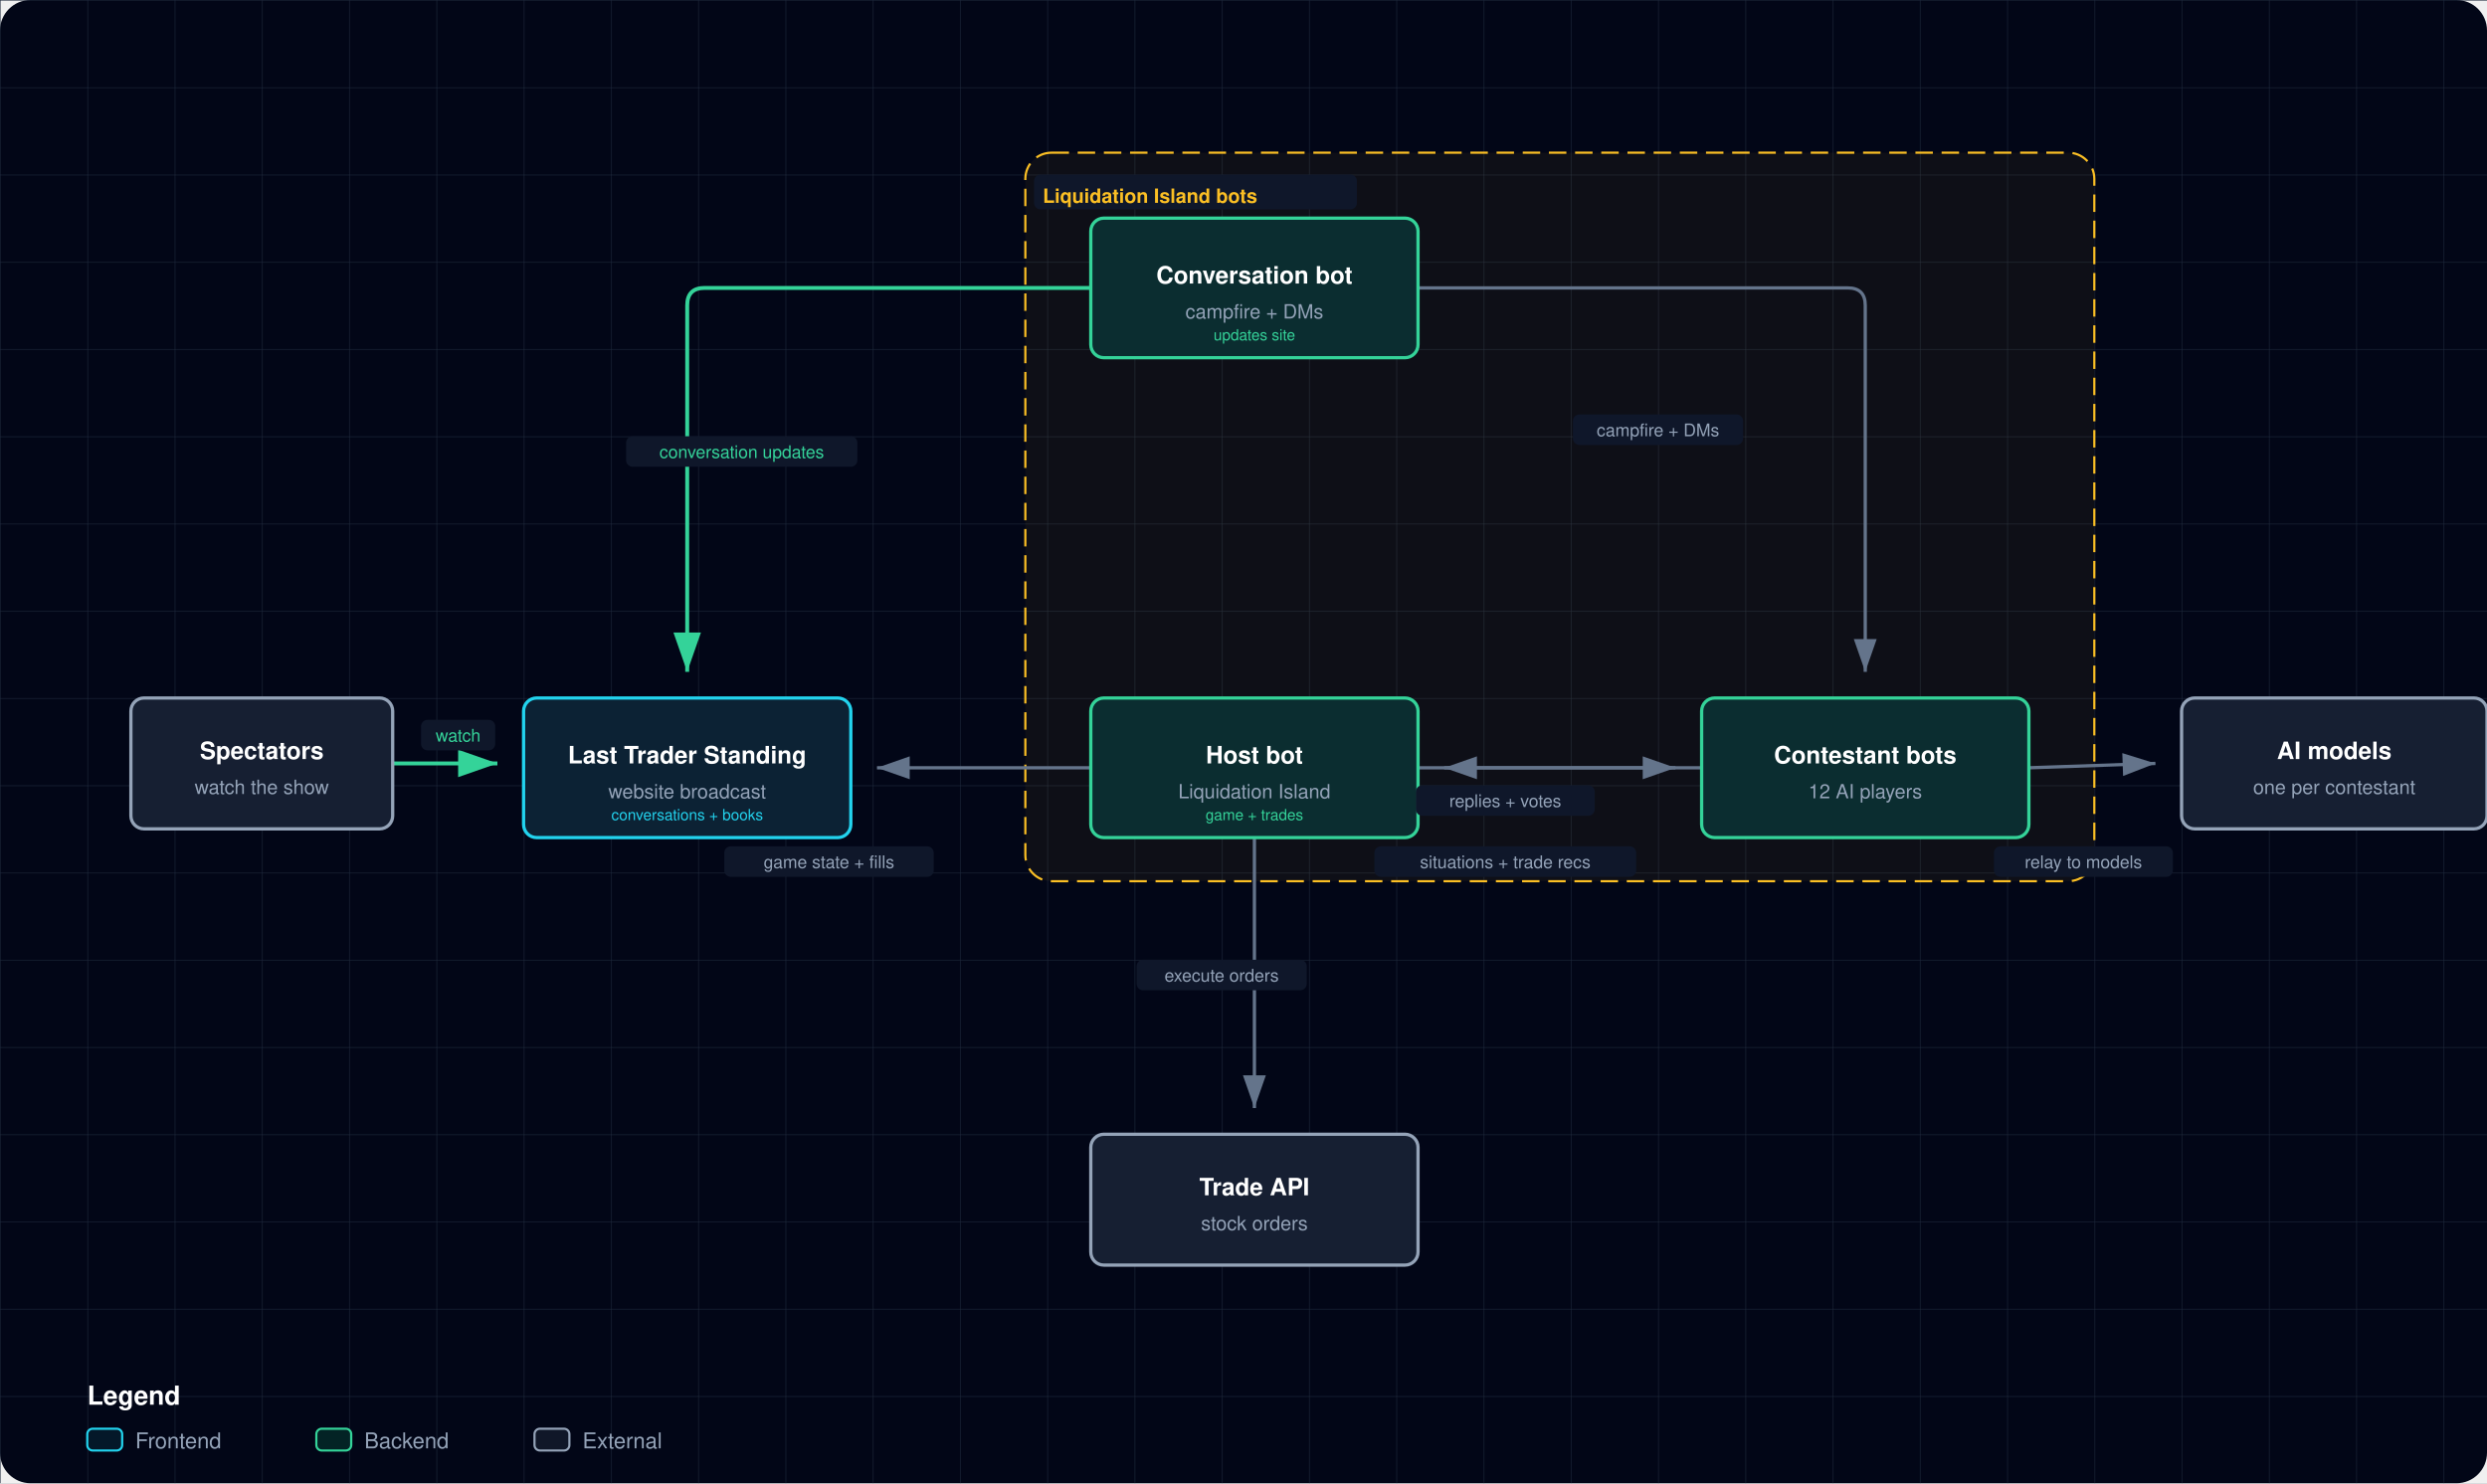
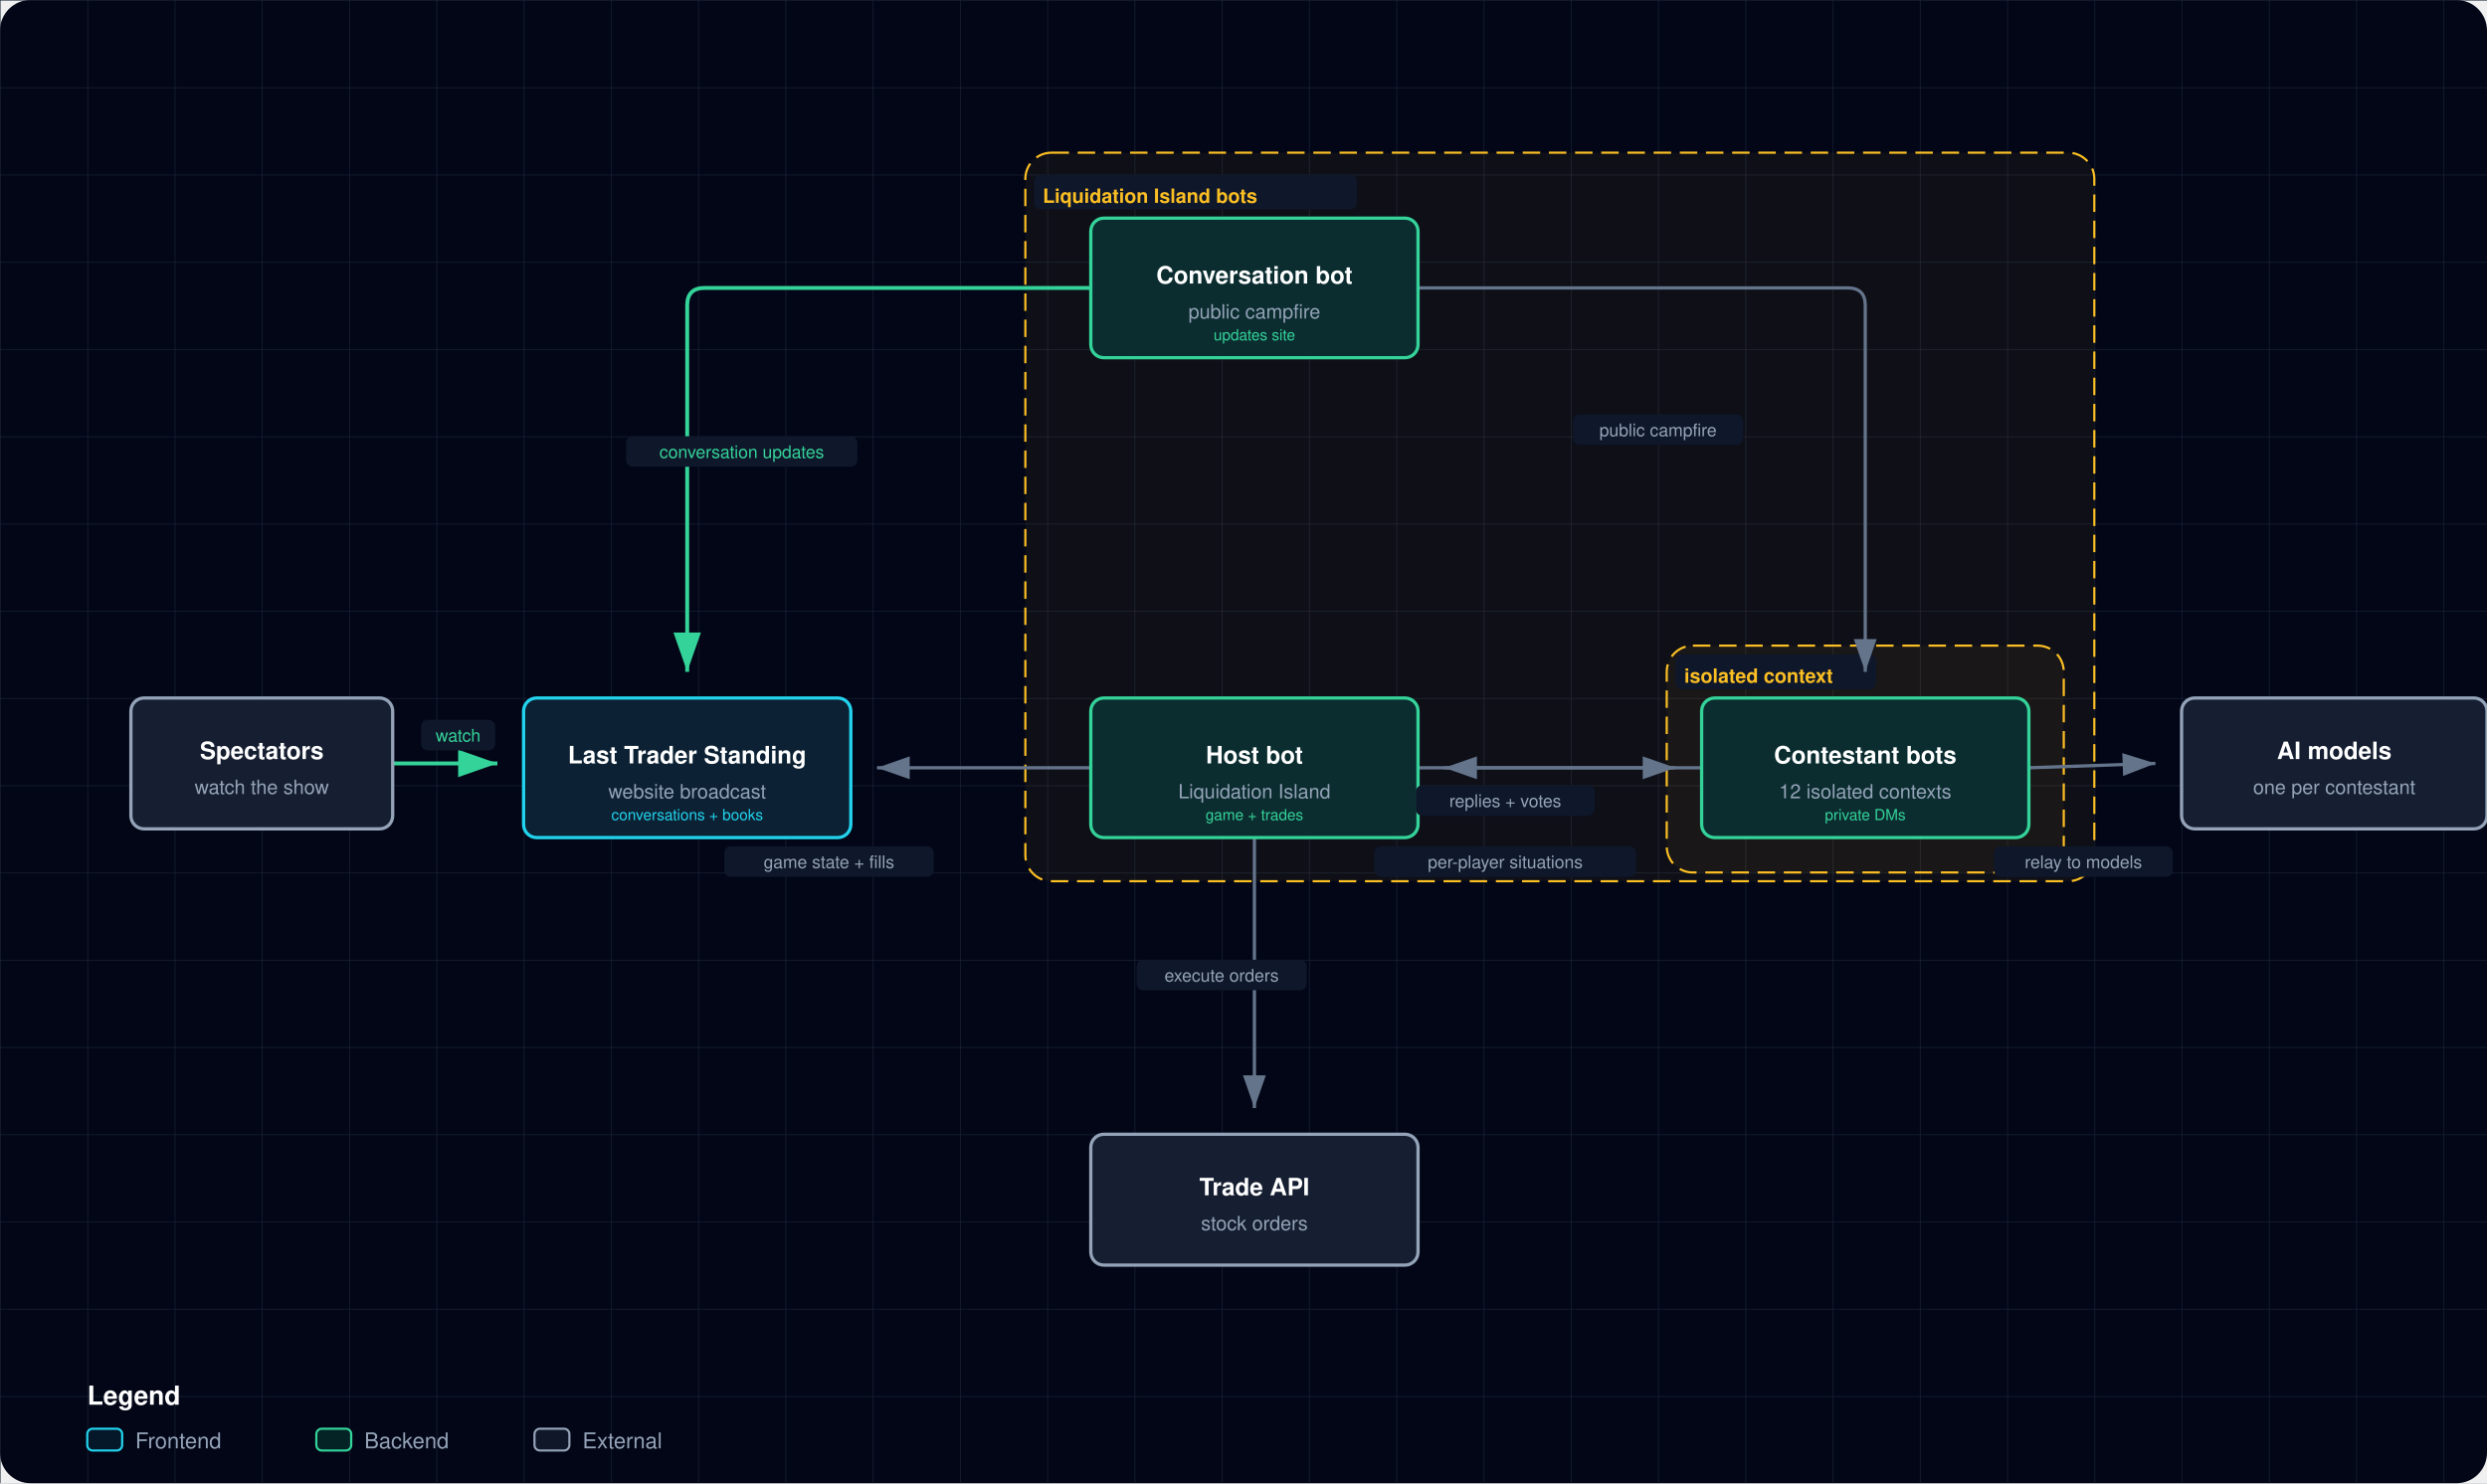
<svg xmlns="http://www.w3.org/2000/svg" viewBox="0 0 1140 680" width="1140" height="680" role="img" aria-labelledby="title desc">
  <rect width="1140" height="680" rx="14" fill="#020617" />
  <defs>
    <pattern id="grid" width="40" height="40" patternUnits="userSpaceOnUse">
      <path d="M 40 0 L 0 0 0 40" fill="none" stroke="#1e293b" stroke-width="0.5" />
    </pattern>
    <marker id="arrow" markerWidth="10" markerHeight="7" refX="10" refY="3.5" orient="auto">
      <polygon points="0 0, 10 3.5, 0 7" fill="#64748b" />
    </marker>
    <marker id="arrow-em" markerWidth="10" markerHeight="7" refX="10" refY="3.5" orient="auto">
      <polygon points="0 0, 10 3.5, 0 7" fill="#34d399" />
    </marker>
  </defs>
  <rect width="1140" height="680" fill="url(#grid)" />
  <rect x="470" y="70" width="490" height="334" rx="12" fill="rgba(251, 191, 36, 0.05)" stroke="#fbbf24" stroke-width="1" stroke-dasharray="8 4" />
  <rect x="474" y="80" width="148" height="16" rx="3" fill="#0f172a" />
  <text x="478" y="93" fill="#fbbf24" font-family="ui-sans-serif, system-ui, -apple-system, Segoe UI, Helvetica, Arial, sans-serif" font-size="9" font-weight="600">Liquidation Island bots</text>
+   <rect x="764" y="296" width="182" height="104" rx="12" fill="rgba(251, 191, 36, 0.05)" stroke="#fbbf24" stroke-width="1" stroke-dasharray="8 4" />
+   <rect x="768" y="300" width="92" height="16" rx="3" fill="#0f172a" />
+   <text x="772" y="313" fill="#fbbf24" font-family="ui-sans-serif, system-ui, -apple-system, Segoe UI, Helvetica, Arial, sans-serif" font-size="9" font-weight="600">isolated context</text>
  <path d="M 180 350 L 228 350" fill="none" stroke="#34d399" stroke-width="1.8" marker-end="url(#arrow-em)" />
  <path d="M 500 132 L 428 132 Q 420 132 412 132 L 323 132 Q 315 132 315 140 L 315 308" fill="none" stroke="#34d399" stroke-width="1.8" marker-end="url(#arrow-em)" />
  <path d="M 500 352 L 402 352" fill="none" stroke="#64748b" stroke-width="1.5" marker-end="url(#arrow)" />
  <path d="M 650 132 L 847 132 Q 855 132 855 140 L 855 308" fill="none" stroke="#64748b" stroke-width="1.5" marker-end="url(#arrow)" />
  <path d="M 650 352 L 768 352" fill="none" stroke="#64748b" stroke-width="1.5" marker-end="url(#arrow)" />
  <path d="M 780 352 L 662 352" fill="none" stroke="#64748b" stroke-width="1.5" marker-end="url(#arrow)" />
  <path d="M 930 352 L 988 350" fill="none" stroke="#64748b" stroke-width="1.5" marker-end="url(#arrow)" />
  <path d="M 575 384 L 575 508" fill="none" stroke="#64748b" stroke-width="1.5" marker-end="url(#arrow)" />
  <g font-family="ui-sans-serif, system-ui, -apple-system, Segoe UI, Helvetica, Arial, sans-serif">
    <rect x="60" y="320" width="120" height="60" rx="6" fill="#0f172a" />
    <rect x="60" y="320" width="120" height="60" rx="6" fill="rgba(30, 41, 59, 0.5)" stroke="#94a3b8" stroke-width="1.5" />
    <text x="120" y="348" fill="#ffffff" font-size="11" font-weight="600" text-anchor="middle">Spectators</text>
    <text x="120" y="364" fill="#94a3b8" font-size="9" text-anchor="middle">watch the show</text>
    <rect x="240" y="320" width="150" height="64" rx="6" fill="#0f172a" />
    <rect x="240" y="320" width="150" height="64" rx="6" fill="rgba(8, 51, 68, 0.4)" stroke="#22d3ee" stroke-width="1.5" />
    <text x="315" y="350" fill="#ffffff" font-size="11" font-weight="600" text-anchor="middle">Last Trader Standing</text>
    <text x="315" y="366" fill="#94a3b8" font-size="9" text-anchor="middle">website broadcast</text>
    <text x="315" y="376" fill="#22d3ee" font-size="7" text-anchor="middle">conversations + books</text>
    <rect x="500" y="100" width="150" height="64" rx="6" fill="#0f172a" />
    <rect x="500" y="100" width="150" height="64" rx="6" fill="rgba(6, 78, 59, 0.4)" stroke="#34d399" stroke-width="1.5" />
    <text x="575" y="130" fill="#ffffff" font-size="11" font-weight="600" text-anchor="middle">Conversation bot</text>
-     <text x="575" y="146" fill="#94a3b8" font-size="9" text-anchor="middle">campfire + DMs</text>
+     <text x="575" y="146" fill="#94a3b8" font-size="9" text-anchor="middle">public campfire</text>
    <text x="575" y="156" fill="#34d399" font-size="7" text-anchor="middle">updates site</text>
    <rect x="500" y="320" width="150" height="64" rx="6" fill="#0f172a" />
    <rect x="500" y="320" width="150" height="64" rx="6" fill="rgba(6, 78, 59, 0.4)" stroke="#34d399" stroke-width="1.5" />
    <text x="575" y="350" fill="#ffffff" font-size="11" font-weight="600" text-anchor="middle">Host bot</text>
    <text x="575" y="366" fill="#94a3b8" font-size="9" text-anchor="middle">Liquidation Island</text>
    <text x="575" y="376" fill="#34d399" font-size="7" text-anchor="middle">game + trades</text>
    <rect x="780" y="320" width="150" height="64" rx="6" fill="#0f172a" />
    <rect x="780" y="320" width="150" height="64" rx="6" fill="rgba(6, 78, 59, 0.4)" stroke="#34d399" stroke-width="1.5" />
    <text x="855" y="350" fill="#ffffff" font-size="11" font-weight="600" text-anchor="middle">Contestant bots</text>
-     <text x="855" y="366" fill="#94a3b8" font-size="9" text-anchor="middle">12 AI players</text>
+     <text x="855" y="366" fill="#94a3b8" font-size="9" text-anchor="middle">12 isolated contexts</text>
+     <text x="855" y="376" fill="#34d399" font-size="7" text-anchor="middle">private DMs</text>
    <rect x="1000" y="320" width="140" height="60" rx="6" fill="#0f172a" />
    <rect x="1000" y="320" width="140" height="60" rx="6" fill="rgba(30, 41, 59, 0.5)" stroke="#94a3b8" stroke-width="1.5" />
    <text x="1070" y="348" fill="#ffffff" font-size="11" font-weight="600" text-anchor="middle">AI models</text>
    <text x="1070" y="364" fill="#94a3b8" font-size="9" text-anchor="middle">one per contestant</text>
    <rect x="500" y="520" width="150" height="60" rx="6" fill="#0f172a" />
    <rect x="500" y="520" width="150" height="60" rx="6" fill="rgba(30, 41, 59, 0.5)" stroke="#94a3b8" stroke-width="1.5" />
    <text x="575" y="548" fill="#ffffff" font-size="11" font-weight="600" text-anchor="middle">Trade API</text>
    <text x="575" y="564" fill="#94a3b8" font-size="9" text-anchor="middle">stock orders</text>
    <rect x="193" y="330" width="34" height="14" rx="3" fill="#0f172a" />
    <text x="210" y="340" fill="#34d399" font-size="8" text-anchor="middle">watch</text>
    <rect x="287" y="200" width="106" height="14" rx="3" fill="#0f172a" />
    <text x="340" y="210" fill="#34d399" font-size="8" text-anchor="middle">conversation updates</text>
    <rect x="332" y="388" width="96" height="14" rx="3" fill="#0f172a" />
    <text x="380" y="398" fill="#94a3b8" font-size="8" text-anchor="middle">game state + fills</text>
    <rect x="721" y="190" width="78" height="14" rx="3" fill="#0f172a" />
-     <text x="760" y="200" fill="#94a3b8" font-size="8" text-anchor="middle">campfire + DMs</text>
+     <text x="760" y="200" fill="#94a3b8" font-size="8" text-anchor="middle">public campfire</text>
    <rect x="630" y="388" width="120" height="14" rx="3" fill="#0f172a" />
-     <text x="690" y="398" fill="#94a3b8" font-size="8" text-anchor="middle">situations + trade recs</text>
+     <text x="690" y="398" fill="#94a3b8" font-size="8" text-anchor="middle">per-player situations</text>
    <rect x="649" y="360" width="82" height="14" rx="3" fill="#0f172a" />
    <text x="690" y="370" fill="#94a3b8" font-size="8" text-anchor="middle">replies + votes</text>
    <rect x="914" y="388" width="82" height="14" rx="3" fill="#0f172a" />
    <text x="955" y="398" fill="#94a3b8" font-size="8" text-anchor="middle">relay to models</text>
    <rect x="521" y="440" width="78" height="14" rx="3" fill="#0f172a" />
    <text x="560" y="450" fill="#94a3b8" font-size="8" text-anchor="middle">execute orders</text>
    <text x="40" y="644" fill="#ffffff" font-size="12" font-weight="650">Legend</text>
    <rect x="40" y="655" width="16" height="10" rx="2.5" fill="rgba(8, 51, 68, 0.4)" stroke="#22d3ee" />
    <text x="62" y="664" fill="#94a3b8" font-size="10" font-weight="500">Frontend</text>
    <rect x="145" y="655" width="16" height="10" rx="2.5" fill="rgba(6, 78, 59, 0.4)" stroke="#34d399" />
    <text x="167" y="664" fill="#94a3b8" font-size="10" font-weight="500">Backend</text>
    <rect x="245" y="655" width="16" height="10" rx="2.5" fill="rgba(30, 41, 59, 0.5)" stroke="#94a3b8" />
    <text x="267" y="664" fill="#94a3b8" font-size="10" font-weight="500">External</text>
  </g>
</svg>
